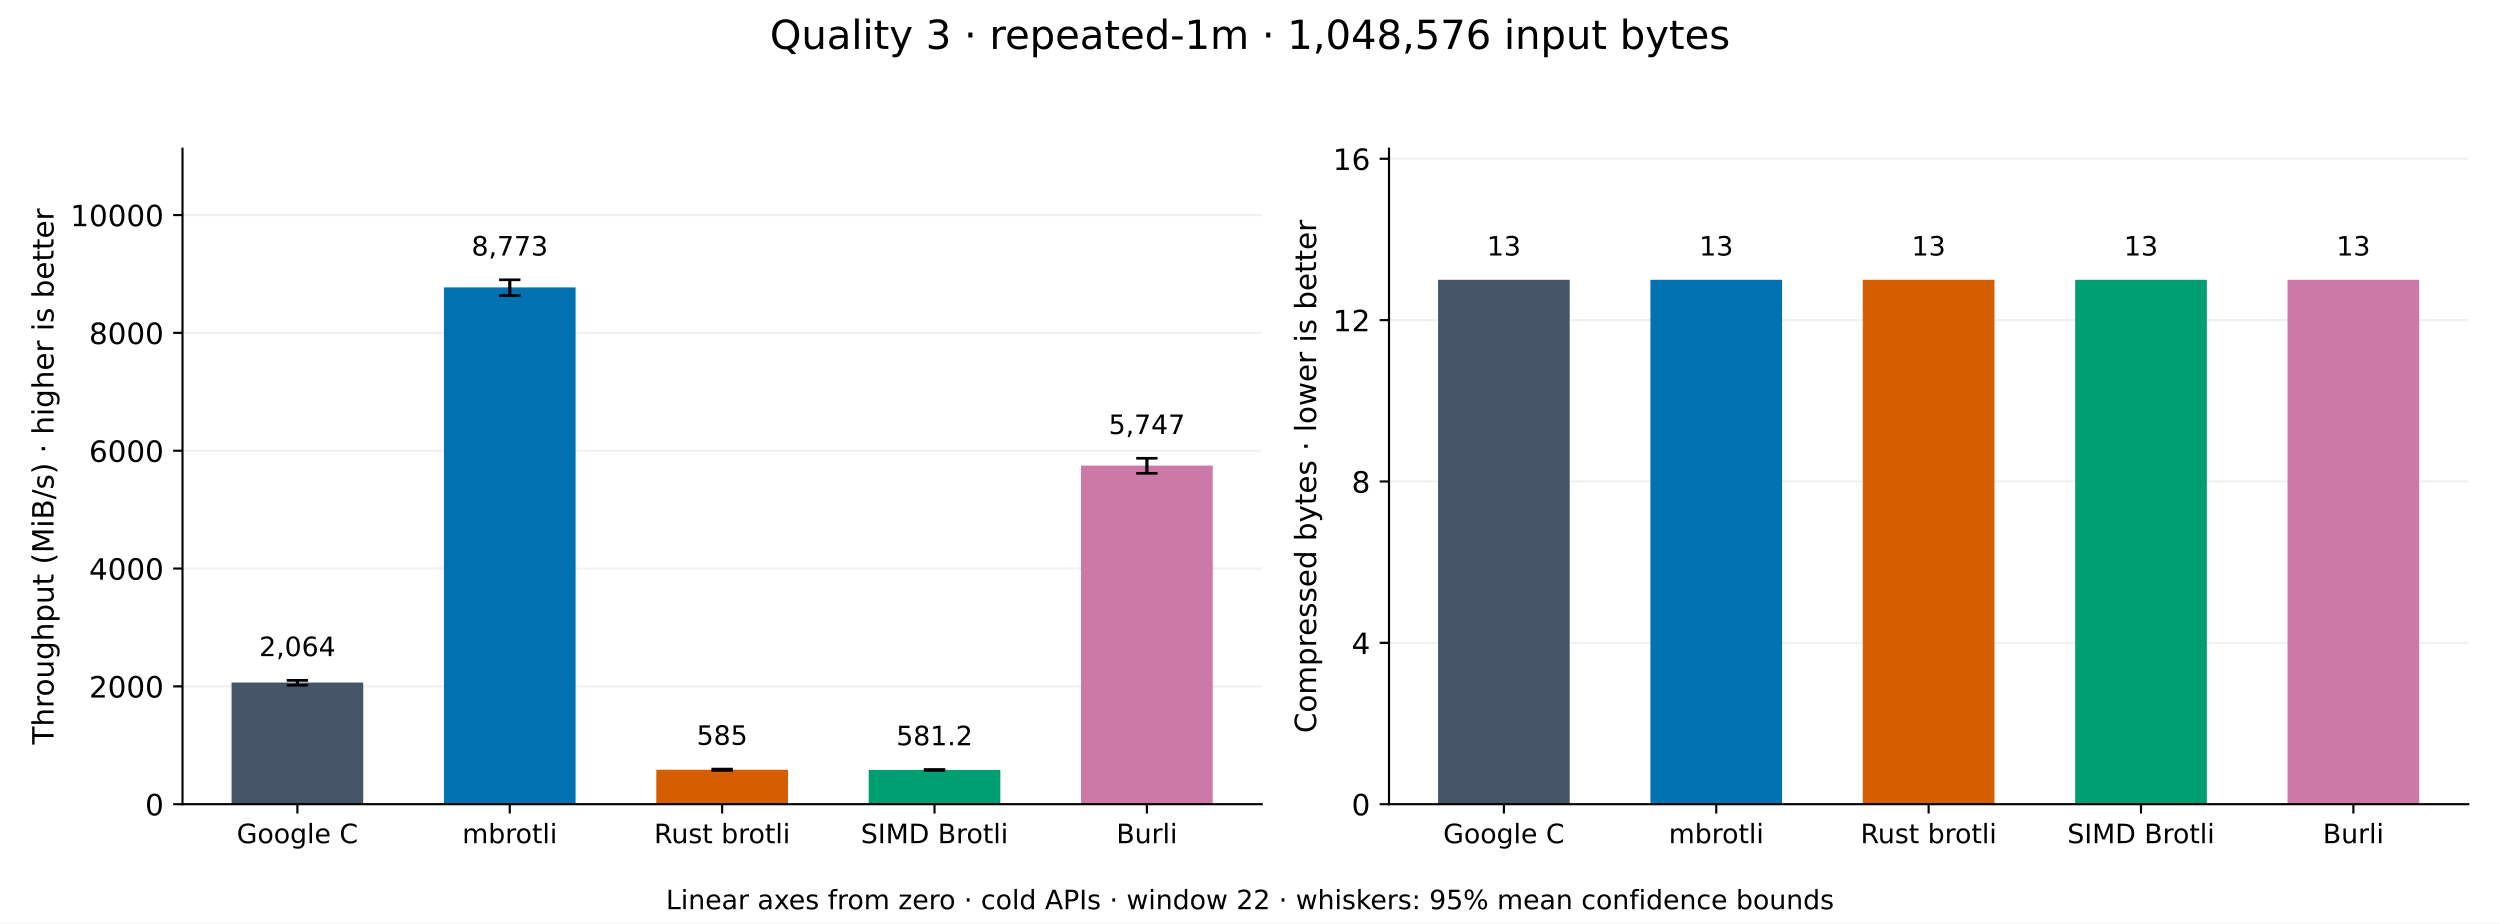
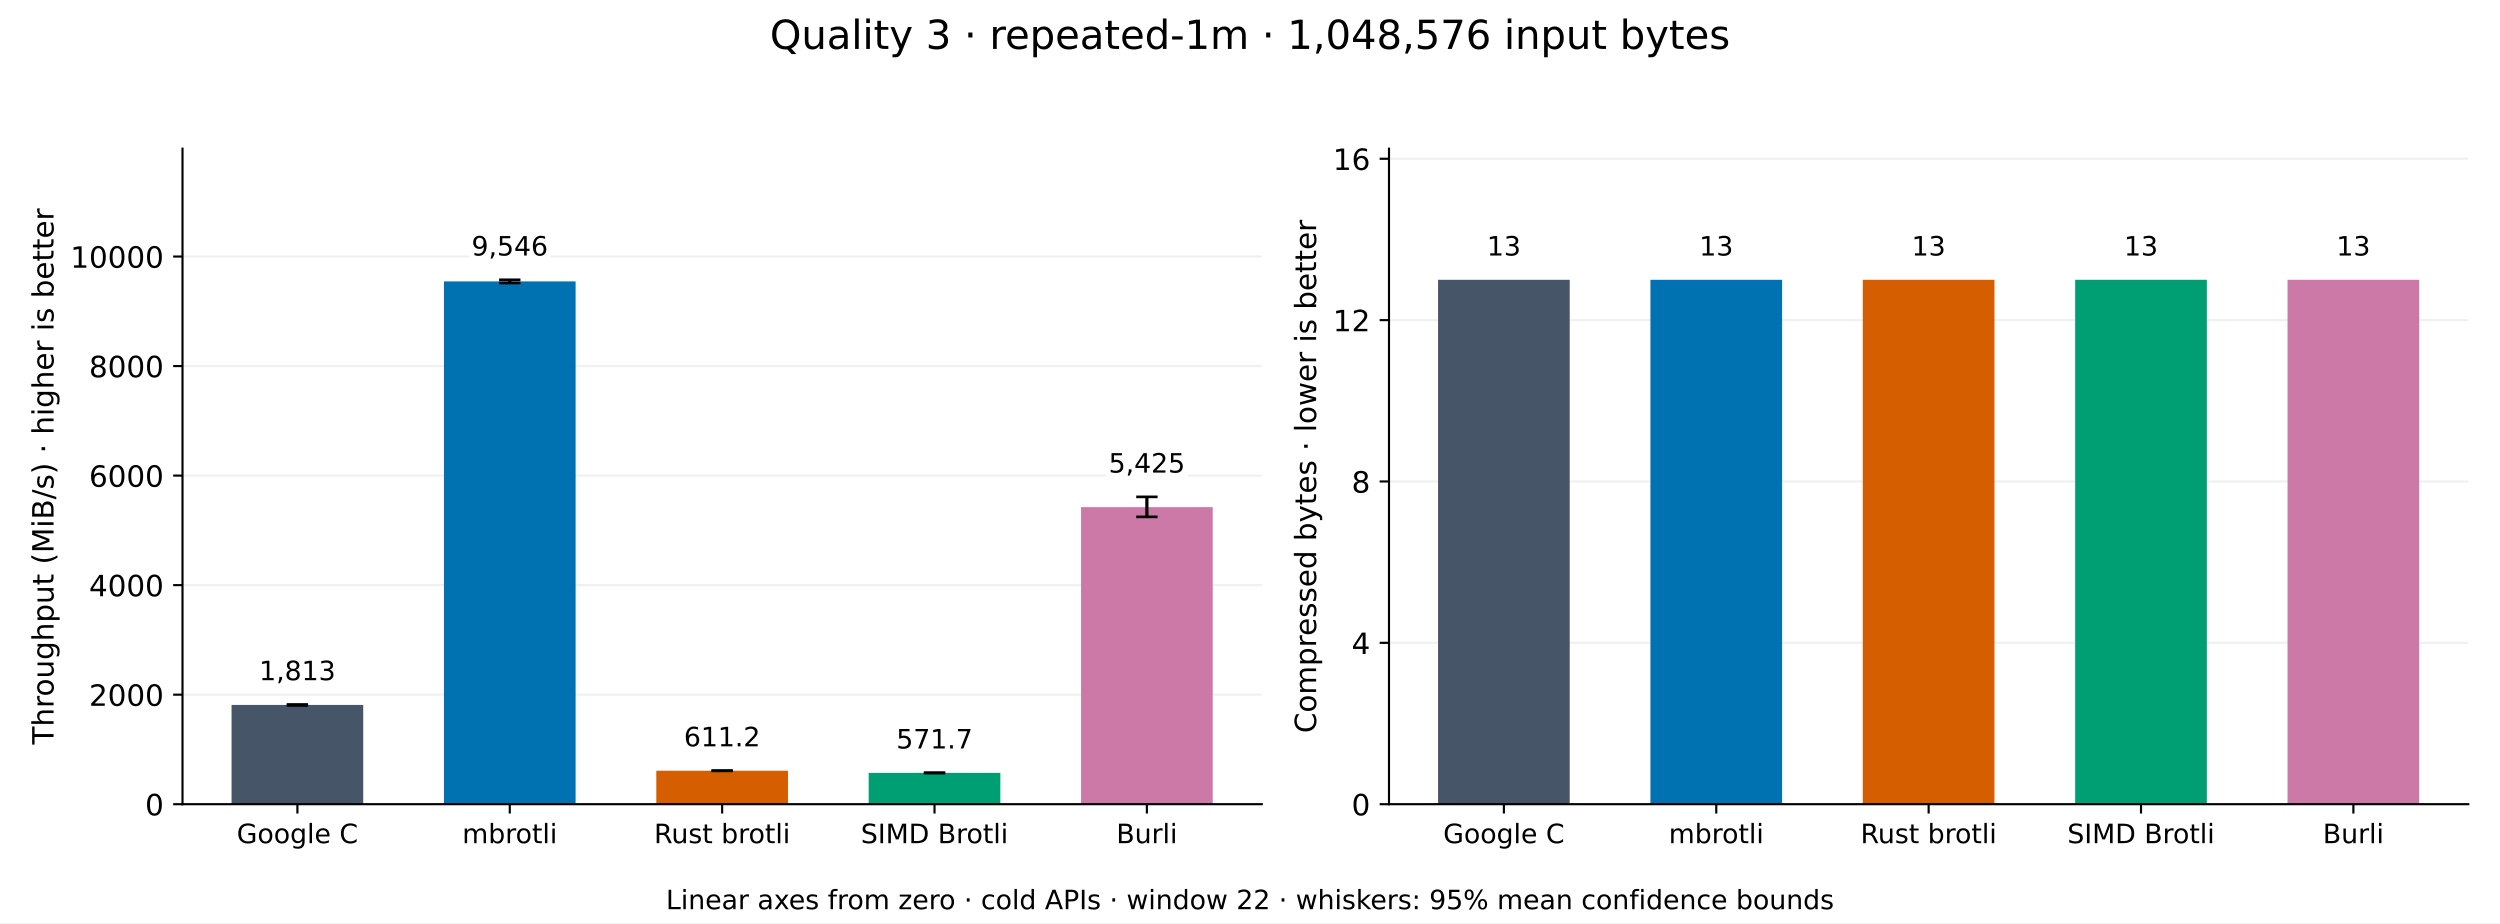
<svg xmlns="http://www.w3.org/2000/svg" xmlns:xlink="http://www.w3.org/1999/xlink" width="936pt" height="345.6pt" viewBox="0 0 936 345.6" version="1.1">
  <defs>
    <style type="text/css">*{stroke-linejoin: round; stroke-linecap: butt}</style>
  </defs>
  <g id="figure_1">
    <g id="patch_1">
      <path d="M 0 345.6 L 936 345.6 L 936 0 L 0 0 z " style="fill: #ffffff" />
    </g>
    <g id="axes_1">
      <g id="patch_2">
        <path d="M 68.33 301.088 L 472.41 301.088 L 472.41 55.666 L 68.33 55.666 z " style="fill: #ffffff" />
      </g>
      <g id="matplotlib.axis_1">
        <g id="xtick_1">
          <g id="line2d_1">
            <defs>
              <path id="m3d63aaa0ea" d="M 0 0 L 0 3.5 " style="stroke: #000000; stroke-width: 0.8" />
            </defs>
            <g>
              <use xlink:href="#m3d63aaa0ea" x="111.346" y="301.088" style="stroke: #000000; stroke-width: 0.8" />
            </g>
          </g>
          <g id="text_1">
            <text style="font-size: 10px; font-family: 'DejaVu Sans', 'Bitstream Vera Sans', 'Computer Modern Sans Serif', 'Lucida Grande', 'Verdana', 'Geneva', 'Lucid', 'Arial', 'Helvetica', 'Avant Garde', sans-serif; text-anchor: middle" x="111.346" y="315.686" transform="rotate(-0 111.346 315.6864)">Google C</text>
          </g>
        </g>
        <g id="xtick_2">
          <g id="line2d_2">
            <g>
              <use xlink:href="#m3d63aaa0ea" x="190.858" y="301.088" style="stroke: #000000; stroke-width: 0.8" />
            </g>
          </g>
          <g id="text_2">
            <text style="font-size: 10px; font-family: 'DejaVu Sans', 'Bitstream Vera Sans', 'Computer Modern Sans Serif', 'Lucida Grande', 'Verdana', 'Geneva', 'Lucid', 'Arial', 'Helvetica', 'Avant Garde', sans-serif; text-anchor: middle" x="190.858" y="315.686" transform="rotate(-0 190.858 315.6864)">mbrotli</text>
          </g>
        </g>
        <g id="xtick_3">
          <g id="line2d_3">
            <g>
              <use xlink:href="#m3d63aaa0ea" x="270.37" y="301.088" style="stroke: #000000; stroke-width: 0.8" />
            </g>
          </g>
          <g id="text_3">
            <text style="font-size: 10px; font-family: 'DejaVu Sans', 'Bitstream Vera Sans', 'Computer Modern Sans Serif', 'Lucida Grande', 'Verdana', 'Geneva', 'Lucid', 'Arial', 'Helvetica', 'Avant Garde', sans-serif; text-anchor: middle" x="270.37" y="315.686" transform="rotate(-0 270.37 315.6864)">Rust brotli</text>
          </g>
        </g>
        <g id="xtick_4">
          <g id="line2d_4">
            <g>
              <use xlink:href="#m3d63aaa0ea" x="349.882" y="301.088" style="stroke: #000000; stroke-width: 0.8" />
            </g>
          </g>
          <g id="text_4">
            <text style="font-size: 10px; font-family: 'DejaVu Sans', 'Bitstream Vera Sans', 'Computer Modern Sans Serif', 'Lucida Grande', 'Verdana', 'Geneva', 'Lucid', 'Arial', 'Helvetica', 'Avant Garde', sans-serif; text-anchor: middle" x="349.882" y="315.686" transform="rotate(-0 349.882 315.6864)">SIMD Brotli</text>
          </g>
        </g>
        <g id="xtick_5">
          <g id="line2d_5">
            <g>
              <use xlink:href="#m3d63aaa0ea" x="429.394" y="301.088" style="stroke: #000000; stroke-width: 0.8" />
            </g>
          </g>
          <g id="text_5">
            <text style="font-size: 10px; font-family: 'DejaVu Sans', 'Bitstream Vera Sans', 'Computer Modern Sans Serif', 'Lucida Grande', 'Verdana', 'Geneva', 'Lucid', 'Arial', 'Helvetica', 'Avant Garde', sans-serif; text-anchor: middle" x="429.394" y="315.686" transform="rotate(-0 429.394 315.6864)">Burli</text>
          </g>
        </g>
      </g>
      <g id="matplotlib.axis_2">
        <g id="ytick_1">
          <g id="line2d_6">
            <path d="M 68.33 301.088 L 472.41 301.088 " clip-path="url(#p2e5851a80f)" style="fill: none; stroke: #b0b0b0; stroke-opacity: 0.18; stroke-width: 0.8; stroke-linecap: square" />
          </g>
          <g id="line2d_7">
            <defs>
              <path id="mb6c034703b" d="M 0 0 L -3.5 0 " style="stroke: #000000; stroke-width: 0.8" />
            </defs>
            <g>
              <use xlink:href="#mb6c034703b" x="68.33" y="301.088" style="stroke: #000000; stroke-width: 0.8" />
            </g>
          </g>
          <g id="text_6">
            <text style="font-size: 11px; font-family: 'DejaVu Sans', 'Bitstream Vera Sans', 'Computer Modern Sans Serif', 'Lucida Grande', 'Verdana', 'Geneva', 'Lucid', 'Arial', 'Helvetica', 'Avant Garde', sans-serif; text-anchor: end" x="61.33" y="305.267" transform="rotate(-0 61.33 305.2671)">0</text>
          </g>
        </g>
        <g id="ytick_2">
          <g id="line2d_8">
-             <path d="M 68.33 256.975 L 472.41 256.975 " clip-path="url(#p2e5851a80f)" style="fill: none; stroke: #b0b0b0; stroke-opacity: 0.18; stroke-width: 0.8; stroke-linecap: square" />
+             <path d="M 68.33 260.082 L 472.41 260.082 " clip-path="url(#p2e5851a80f)" style="fill: none; stroke: #b0b0b0; stroke-opacity: 0.18; stroke-width: 0.8; stroke-linecap: square" />
          </g>
          <g id="line2d_9">
            <g>
-               <use xlink:href="#mb6c034703b" x="68.33" y="256.975" style="stroke: #000000; stroke-width: 0.8" />
+               <use xlink:href="#mb6c034703b" x="68.33" y="260.082" style="stroke: #000000; stroke-width: 0.8" />
            </g>
          </g>
          <g id="text_7">
-             <text style="font-size: 11px; font-family: 'DejaVu Sans', 'Bitstream Vera Sans', 'Computer Modern Sans Serif', 'Lucida Grande', 'Verdana', 'Geneva', 'Lucid', 'Arial', 'Helvetica', 'Avant Garde', sans-serif; text-anchor: end" x="61.33" y="261.154" transform="rotate(-0 61.33 261.1537)">2000</text>
+             <text style="font-size: 11px; font-family: 'DejaVu Sans', 'Bitstream Vera Sans', 'Computer Modern Sans Serif', 'Lucida Grande', 'Verdana', 'Geneva', 'Lucid', 'Arial', 'Helvetica', 'Avant Garde', sans-serif; text-anchor: end" x="61.33" y="264.261" transform="rotate(-0 61.33 264.2609)">2000</text>
          </g>
        </g>
        <g id="ytick_3">
          <g id="line2d_10">
-             <path d="M 68.33 212.861 L 472.41 212.861 " clip-path="url(#p2e5851a80f)" style="fill: none; stroke: #b0b0b0; stroke-opacity: 0.18; stroke-width: 0.8; stroke-linecap: square" />
+             <path d="M 68.33 219.075 L 472.41 219.075 " clip-path="url(#p2e5851a80f)" style="fill: none; stroke: #b0b0b0; stroke-opacity: 0.18; stroke-width: 0.8; stroke-linecap: square" />
          </g>
          <g id="line2d_11">
            <g>
-               <use xlink:href="#mb6c034703b" x="68.33" y="212.861" style="stroke: #000000; stroke-width: 0.8" />
+               <use xlink:href="#mb6c034703b" x="68.33" y="219.075" style="stroke: #000000; stroke-width: 0.8" />
            </g>
          </g>
          <g id="text_8">
-             <text style="font-size: 11px; font-family: 'DejaVu Sans', 'Bitstream Vera Sans', 'Computer Modern Sans Serif', 'Lucida Grande', 'Verdana', 'Geneva', 'Lucid', 'Arial', 'Helvetica', 'Avant Garde', sans-serif; text-anchor: end" x="61.33" y="217.04" transform="rotate(-0 61.33 217.0403)">4000</text>
+             <text style="font-size: 11px; font-family: 'DejaVu Sans', 'Bitstream Vera Sans', 'Computer Modern Sans Serif', 'Lucida Grande', 'Verdana', 'Geneva', 'Lucid', 'Arial', 'Helvetica', 'Avant Garde', sans-serif; text-anchor: end" x="61.33" y="223.255" transform="rotate(-0 61.33 223.2546)">4000</text>
          </g>
        </g>
        <g id="ytick_4">
          <g id="line2d_12">
-             <path d="M 68.33 168.748 L 472.41 168.748 " clip-path="url(#p2e5851a80f)" style="fill: none; stroke: #b0b0b0; stroke-opacity: 0.18; stroke-width: 0.8; stroke-linecap: square" />
+             <path d="M 68.33 178.069 L 472.41 178.069 " clip-path="url(#p2e5851a80f)" style="fill: none; stroke: #b0b0b0; stroke-opacity: 0.18; stroke-width: 0.8; stroke-linecap: square" />
          </g>
          <g id="line2d_13">
            <g>
-               <use xlink:href="#mb6c034703b" x="68.33" y="168.748" style="stroke: #000000; stroke-width: 0.8" />
+               <use xlink:href="#mb6c034703b" x="68.33" y="178.069" style="stroke: #000000; stroke-width: 0.8" />
            </g>
          </g>
          <g id="text_9">
-             <text style="font-size: 11px; font-family: 'DejaVu Sans', 'Bitstream Vera Sans', 'Computer Modern Sans Serif', 'Lucida Grande', 'Verdana', 'Geneva', 'Lucid', 'Arial', 'Helvetica', 'Avant Garde', sans-serif; text-anchor: end" x="61.33" y="172.927" transform="rotate(-0 61.33 172.9269)">6000</text>
+             <text style="font-size: 11px; font-family: 'DejaVu Sans', 'Bitstream Vera Sans', 'Computer Modern Sans Serif', 'Lucida Grande', 'Verdana', 'Geneva', 'Lucid', 'Arial', 'Helvetica', 'Avant Garde', sans-serif; text-anchor: end" x="61.33" y="182.248" transform="rotate(-0 61.33 182.2483)">6000</text>
          </g>
        </g>
        <g id="ytick_5">
          <g id="line2d_14">
-             <path d="M 68.33 124.634 L 472.41 124.634 " clip-path="url(#p2e5851a80f)" style="fill: none; stroke: #b0b0b0; stroke-opacity: 0.18; stroke-width: 0.8; stroke-linecap: square" />
+             <path d="M 68.33 137.063 L 472.41 137.063 " clip-path="url(#p2e5851a80f)" style="fill: none; stroke: #b0b0b0; stroke-opacity: 0.18; stroke-width: 0.8; stroke-linecap: square" />
          </g>
          <g id="line2d_15">
            <g>
-               <use xlink:href="#mb6c034703b" x="68.33" y="124.634" style="stroke: #000000; stroke-width: 0.8" />
+               <use xlink:href="#mb6c034703b" x="68.33" y="137.063" style="stroke: #000000; stroke-width: 0.8" />
            </g>
          </g>
          <g id="text_10">
-             <text style="font-size: 11px; font-family: 'DejaVu Sans', 'Bitstream Vera Sans', 'Computer Modern Sans Serif', 'Lucida Grande', 'Verdana', 'Geneva', 'Lucid', 'Arial', 'Helvetica', 'Avant Garde', sans-serif; text-anchor: end" x="61.33" y="128.814" transform="rotate(-0 61.33 128.8135)">8000</text>
+             <text style="font-size: 11px; font-family: 'DejaVu Sans', 'Bitstream Vera Sans', 'Computer Modern Sans Serif', 'Lucida Grande', 'Verdana', 'Geneva', 'Lucid', 'Arial', 'Helvetica', 'Avant Garde', sans-serif; text-anchor: end" x="61.33" y="141.242" transform="rotate(-0 61.33 141.2421)">8000</text>
          </g>
        </g>
        <g id="ytick_6">
          <g id="line2d_16">
-             <path d="M 68.33 80.521 L 472.41 80.521 " clip-path="url(#p2e5851a80f)" style="fill: none; stroke: #b0b0b0; stroke-opacity: 0.18; stroke-width: 0.8; stroke-linecap: square" />
+             <path d="M 68.33 96.057 L 472.41 96.057 " clip-path="url(#p2e5851a80f)" style="fill: none; stroke: #b0b0b0; stroke-opacity: 0.18; stroke-width: 0.8; stroke-linecap: square" />
          </g>
          <g id="line2d_17">
            <g>
-               <use xlink:href="#mb6c034703b" x="68.33" y="80.521" style="stroke: #000000; stroke-width: 0.8" />
+               <use xlink:href="#mb6c034703b" x="68.33" y="96.057" style="stroke: #000000; stroke-width: 0.8" />
            </g>
          </g>
          <g id="text_11">
-             <text style="font-size: 11px; font-family: 'DejaVu Sans', 'Bitstream Vera Sans', 'Computer Modern Sans Serif', 'Lucida Grande', 'Verdana', 'Geneva', 'Lucid', 'Arial', 'Helvetica', 'Avant Garde', sans-serif; text-anchor: end" x="61.33" y="84.7" transform="rotate(-0 61.33 84.70014)">10000</text>
+             <text style="font-size: 11px; font-family: 'DejaVu Sans', 'Bitstream Vera Sans', 'Computer Modern Sans Serif', 'Lucida Grande', 'Verdana', 'Geneva', 'Lucid', 'Arial', 'Helvetica', 'Avant Garde', sans-serif; text-anchor: end" x="61.33" y="100.236" transform="rotate(-0 61.33 100.2358)">10000</text>
          </g>
        </g>
        <g id="text_12">
          <text style="font-size: 11px; font-family: 'DejaVu Sans', 'Bitstream Vera Sans', 'Computer Modern Sans Serif', 'Lucida Grande', 'Verdana', 'Geneva', 'Lucid', 'Arial', 'Helvetica', 'Avant Garde', sans-serif; text-anchor: middle" x="20.049" y="178.377" transform="rotate(-90 20.04859 178.377)">Throughput (MiB/s) · higher is better</text>
        </g>
      </g>
      <g id="patch_3">
-         <path d="M 86.697 301.088 L 135.995 301.088 L 135.995 255.552 L 86.697 255.552 z " clip-path="url(#p2e5851a80f)" style="fill: #475569" />
+         <path d="M 86.697 301.088 L 135.995 301.088 L 135.995 263.917 L 86.697 263.917 z " clip-path="url(#p2e5851a80f)" style="fill: #475569" />
      </g>
      <g id="patch_4">
-         <path d="M 166.209 301.088 L 215.507 301.088 L 215.507 107.591 L 166.209 107.591 z " clip-path="url(#p2e5851a80f)" style="fill: #0072b2" />
+         <path d="M 166.209 301.088 L 215.507 301.088 L 215.507 105.365 L 166.209 105.365 z " clip-path="url(#p2e5851a80f)" style="fill: #0072b2" />
      </g>
      <g id="patch_5">
-         <path d="M 245.721 301.088 L 295.019 301.088 L 295.019 288.184 L 245.721 288.184 z " clip-path="url(#p2e5851a80f)" style="fill: #d55e00" />
+         <path d="M 245.721 301.088 L 295.019 301.088 L 295.019 288.557 L 245.721 288.557 z " clip-path="url(#p2e5851a80f)" style="fill: #d55e00" />
      </g>
      <g id="patch_6">
-         <path d="M 325.233 301.088 L 374.531 301.088 L 374.531 288.269 L 325.233 288.269 z " clip-path="url(#p2e5851a80f)" style="fill: #009e73" />
+         <path d="M 325.233 301.088 L 374.531 301.088 L 374.531 289.366 L 325.233 289.366 z " clip-path="url(#p2e5851a80f)" style="fill: #009e73" />
      </g>
      <g id="patch_7">
-         <path d="M 404.745 301.088 L 454.043 301.088 L 454.043 174.328 L 404.745 174.328 z " clip-path="url(#p2e5851a80f)" style="fill: #cc79a7" />
+         <path d="M 404.745 301.088 L 454.043 301.088 L 454.043 189.866 L 404.745 189.866 z " clip-path="url(#p2e5851a80f)" style="fill: #cc79a7" />
      </g>
      <g id="LineCollection_1">
-         <path d="M 111.346 256.542 L 111.346 254.73 " clip-path="url(#p2e5851a80f)" style="fill: none; stroke: #000000; stroke-width: 1.2" />
-         <path d="M 190.858 110.645 L 190.858 104.75 " clip-path="url(#p2e5851a80f)" style="fill: none; stroke: #000000; stroke-width: 1.2" />
-         <path d="M 270.37 288.433 L 270.37 287.941 " clip-path="url(#p2e5851a80f)" style="fill: none; stroke: #000000; stroke-width: 1.2" />
-         <path d="M 349.882 288.441 L 349.882 288.099 " clip-path="url(#p2e5851a80f)" style="fill: none; stroke: #000000; stroke-width: 1.2" />
-         <path d="M 429.394 177.216 L 429.394 171.579 " clip-path="url(#p2e5851a80f)" style="fill: none; stroke: #000000; stroke-width: 1.2" />
+         <path d="M 111.346 264.135 L 111.346 263.749 " clip-path="url(#p2e5851a80f)" style="fill: none; stroke: #000000; stroke-width: 1.2" />
+         <path d="M 190.858 105.966 L 190.858 104.75 " clip-path="url(#p2e5851a80f)" style="fill: none; stroke: #000000; stroke-width: 1.2" />
+         <path d="M 270.37 288.611 L 270.37 288.503 " clip-path="url(#p2e5851a80f)" style="fill: none; stroke: #000000; stroke-width: 1.2" />
+         <path d="M 349.882 289.423 L 349.882 289.312 " clip-path="url(#p2e5851a80f)" style="fill: none; stroke: #000000; stroke-width: 1.2" />
+         <path d="M 429.394 193.526 L 429.394 186.023 " clip-path="url(#p2e5851a80f)" style="fill: none; stroke: #000000; stroke-width: 1.2" />
      </g>
      <g id="line2d_18">
        <defs>
          <path id="ma4d3aa00d3" d="M 4 0 L -4 -0 " style="stroke: #000000" />
        </defs>
        <g clip-path="url(#p2e5851a80f)">
-           <use xlink:href="#ma4d3aa00d3" x="111.346" y="256.542" style="fill: #1f77b4; stroke: #000000" />
-           <use xlink:href="#ma4d3aa00d3" x="190.858" y="110.645" style="fill: #1f77b4; stroke: #000000" />
-           <use xlink:href="#ma4d3aa00d3" x="270.37" y="288.433" style="fill: #1f77b4; stroke: #000000" />
-           <use xlink:href="#ma4d3aa00d3" x="349.882" y="288.441" style="fill: #1f77b4; stroke: #000000" />
-           <use xlink:href="#ma4d3aa00d3" x="429.394" y="177.216" style="fill: #1f77b4; stroke: #000000" />
+           <use xlink:href="#ma4d3aa00d3" x="111.346" y="264.135" style="fill: #1f77b4; stroke: #000000" />
+           <use xlink:href="#ma4d3aa00d3" x="190.858" y="105.966" style="fill: #1f77b4; stroke: #000000" />
+           <use xlink:href="#ma4d3aa00d3" x="270.37" y="288.611" style="fill: #1f77b4; stroke: #000000" />
+           <use xlink:href="#ma4d3aa00d3" x="349.882" y="289.423" style="fill: #1f77b4; stroke: #000000" />
+           <use xlink:href="#ma4d3aa00d3" x="429.394" y="193.526" style="fill: #1f77b4; stroke: #000000" />
        </g>
      </g>
      <g id="line2d_19">
        <g clip-path="url(#p2e5851a80f)">
-           <use xlink:href="#ma4d3aa00d3" x="111.346" y="254.73" style="fill: #1f77b4; stroke: #000000" />
+           <use xlink:href="#ma4d3aa00d3" x="111.346" y="263.749" style="fill: #1f77b4; stroke: #000000" />
          <use xlink:href="#ma4d3aa00d3" x="190.858" y="104.75" style="fill: #1f77b4; stroke: #000000" />
-           <use xlink:href="#ma4d3aa00d3" x="270.37" y="287.941" style="fill: #1f77b4; stroke: #000000" />
-           <use xlink:href="#ma4d3aa00d3" x="349.882" y="288.099" style="fill: #1f77b4; stroke: #000000" />
-           <use xlink:href="#ma4d3aa00d3" x="429.394" y="171.579" style="fill: #1f77b4; stroke: #000000" />
+           <use xlink:href="#ma4d3aa00d3" x="270.37" y="288.503" style="fill: #1f77b4; stroke: #000000" />
+           <use xlink:href="#ma4d3aa00d3" x="349.882" y="289.312" style="fill: #1f77b4; stroke: #000000" />
+           <use xlink:href="#ma4d3aa00d3" x="429.394" y="186.023" style="fill: #1f77b4; stroke: #000000" />
        </g>
      </g>
      <g id="patch_8">
        <path d="M 68.33 301.088 L 68.33 55.666 " style="fill: none; stroke: #000000; stroke-width: 0.8; stroke-linejoin: miter; stroke-linecap: square" />
      </g>
      <g id="patch_9">
        <path d="M 68.33 301.088 L 472.41 301.088 " style="fill: none; stroke: #000000; stroke-width: 0.8; stroke-linejoin: miter; stroke-linecap: square" />
      </g>
      <g id="text_13">
        <g id="patch_10">
-           <path d="M 96.032 248.73 L 126.66 248.73 L 126.66 237.052 L 96.032 237.052 z " style="fill: #ffffff; opacity: 0.9" />
-         </g>
-         <text style="font-size: 10px; font-family: 'DejaVu Sans', 'Bitstream Vera Sans', 'Computer Modern Sans Serif', 'Lucida Grande', 'Verdana', 'Geneva', 'Lucid', 'Arial', 'Helvetica', 'Avant Garde', sans-serif; text-anchor: middle" x="111.346" y="245.65" transform="rotate(-0 111.346 245.6501)">2,064</text>
+           <path d="M 96.032 257.749 L 126.66 257.749 L 126.66 246.071 L 96.032 246.071 z " style="fill: #ffffff; opacity: 0.9" />
+         </g>
+         <text style="font-size: 10px; font-family: 'DejaVu Sans', 'Bitstream Vera Sans', 'Computer Modern Sans Serif', 'Lucida Grande', 'Verdana', 'Geneva', 'Lucid', 'Arial', 'Helvetica', 'Avant Garde', sans-serif; text-anchor: middle" x="111.346" y="254.669" transform="rotate(-0 111.346 254.6692)">1,813</text>
      </g>
      <g id="text_14">
        <g id="patch_11">
          <path d="M 175.544 98.75 L 206.172 98.75 L 206.172 87.072 L 175.544 87.072 z " style="fill: #ffffff; opacity: 0.9" />
        </g>
-         <text style="font-size: 10px; font-family: 'DejaVu Sans', 'Bitstream Vera Sans', 'Computer Modern Sans Serif', 'Lucida Grande', 'Verdana', 'Geneva', 'Lucid', 'Arial', 'Helvetica', 'Avant Garde', sans-serif; text-anchor: middle" x="190.858" y="95.671" transform="rotate(-0 190.858 95.67069)">8,773</text>
+         <text style="font-size: 10px; font-family: 'DejaVu Sans', 'Bitstream Vera Sans', 'Computer Modern Sans Serif', 'Lucida Grande', 'Verdana', 'Geneva', 'Lucid', 'Arial', 'Helvetica', 'Avant Garde', sans-serif; text-anchor: middle" x="190.858" y="95.671" transform="rotate(-0 190.858 95.67069)">9,546</text>
      </g>
      <g id="text_15">
        <g id="patch_12">
-           <path d="M 259.826 281.941 L 280.914 281.941 L 280.914 270.263 L 259.826 270.263 z " style="fill: #ffffff; opacity: 0.9" />
-         </g>
-         <text style="font-size: 10px; font-family: 'DejaVu Sans', 'Bitstream Vera Sans', 'Computer Modern Sans Serif', 'Lucida Grande', 'Verdana', 'Geneva', 'Lucid', 'Arial', 'Helvetica', 'Avant Garde', sans-serif; text-anchor: middle" x="270.37" y="278.861" transform="rotate(-0 270.37 278.8615)">585</text>
+           <path d="M 255.056 282.503 L 285.684 282.503 L 285.684 270.825 L 255.056 270.825 z " style="fill: #ffffff; opacity: 0.9" />
+         </g>
+         <text style="font-size: 10px; font-family: 'DejaVu Sans', 'Bitstream Vera Sans', 'Computer Modern Sans Serif', 'Lucida Grande', 'Verdana', 'Geneva', 'Lucid', 'Arial', 'Helvetica', 'Avant Garde', sans-serif; text-anchor: middle" x="270.37" y="279.423" transform="rotate(-0 270.37 279.423)">611.2</text>
      </g>
      <g id="text_16">
        <g id="patch_13">
-           <path d="M 334.568 282.099 L 365.196 282.099 L 365.196 270.421 L 334.568 270.421 z " style="fill: #ffffff; opacity: 0.9" />
-         </g>
-         <text style="font-size: 10px; font-family: 'DejaVu Sans', 'Bitstream Vera Sans', 'Computer Modern Sans Serif', 'Lucida Grande', 'Verdana', 'Geneva', 'Lucid', 'Arial', 'Helvetica', 'Avant Garde', sans-serif; text-anchor: middle" x="349.882" y="279.019" transform="rotate(-0 349.882 279.019)">581.2</text>
+           <path d="M 334.568 283.312 L 365.196 283.312 L 365.196 271.634 L 334.568 271.634 z " style="fill: #ffffff; opacity: 0.9" />
+         </g>
+         <text style="font-size: 10px; font-family: 'DejaVu Sans', 'Bitstream Vera Sans', 'Computer Modern Sans Serif', 'Lucida Grande', 'Verdana', 'Geneva', 'Lucid', 'Arial', 'Helvetica', 'Avant Garde', sans-serif; text-anchor: middle" x="349.882" y="280.232" transform="rotate(-0 349.882 280.2324)">571.7</text>
      </g>
      <g id="text_17">
        <g id="patch_14">
-           <path d="M 414.08 165.579 L 444.708 165.579 L 444.708 153.901 L 414.08 153.901 z " style="fill: #ffffff; opacity: 0.9" />
-         </g>
-         <text style="font-size: 10px; font-family: 'DejaVu Sans', 'Bitstream Vera Sans', 'Computer Modern Sans Serif', 'Lucida Grande', 'Verdana', 'Geneva', 'Lucid', 'Arial', 'Helvetica', 'Avant Garde', sans-serif; text-anchor: middle" x="429.394" y="162.499" transform="rotate(-0 429.394 162.4991)">5,747</text>
+           <path d="M 414.08 180.023 L 444.708 180.023 L 444.708 168.345 L 414.08 168.345 z " style="fill: #ffffff; opacity: 0.9" />
+         </g>
+         <text style="font-size: 10px; font-family: 'DejaVu Sans', 'Bitstream Vera Sans', 'Computer Modern Sans Serif', 'Lucida Grande', 'Verdana', 'Geneva', 'Lucid', 'Arial', 'Helvetica', 'Avant Garde', sans-serif; text-anchor: middle" x="429.394" y="176.943" transform="rotate(-0 429.394 176.9434)">5,425</text>
      </g>
    </g>
    <g id="axes_2">
      <g id="patch_15">
        <path d="M 520.04 301.088 L 924.12 301.088 L 924.12 55.666 L 520.04 55.666 z " style="fill: #ffffff" />
      </g>
      <g id="matplotlib.axis_3">
        <g id="xtick_6">
          <g id="line2d_20">
            <g>
              <use xlink:href="#m3d63aaa0ea" x="563.056" y="301.088" style="stroke: #000000; stroke-width: 0.8" />
            </g>
          </g>
          <g id="text_18">
            <text style="font-size: 10px; font-family: 'DejaVu Sans', 'Bitstream Vera Sans', 'Computer Modern Sans Serif', 'Lucida Grande', 'Verdana', 'Geneva', 'Lucid', 'Arial', 'Helvetica', 'Avant Garde', sans-serif; text-anchor: middle" x="563.056" y="315.686" transform="rotate(-0 563.056 315.6864)">Google C</text>
          </g>
        </g>
        <g id="xtick_7">
          <g id="line2d_21">
            <g>
              <use xlink:href="#m3d63aaa0ea" x="642.568" y="301.088" style="stroke: #000000; stroke-width: 0.8" />
            </g>
          </g>
          <g id="text_19">
            <text style="font-size: 10px; font-family: 'DejaVu Sans', 'Bitstream Vera Sans', 'Computer Modern Sans Serif', 'Lucida Grande', 'Verdana', 'Geneva', 'Lucid', 'Arial', 'Helvetica', 'Avant Garde', sans-serif; text-anchor: middle" x="642.568" y="315.686" transform="rotate(-0 642.568 315.6864)">mbrotli</text>
          </g>
        </g>
        <g id="xtick_8">
          <g id="line2d_22">
            <g>
              <use xlink:href="#m3d63aaa0ea" x="722.08" y="301.088" style="stroke: #000000; stroke-width: 0.8" />
            </g>
          </g>
          <g id="text_20">
            <text style="font-size: 10px; font-family: 'DejaVu Sans', 'Bitstream Vera Sans', 'Computer Modern Sans Serif', 'Lucida Grande', 'Verdana', 'Geneva', 'Lucid', 'Arial', 'Helvetica', 'Avant Garde', sans-serif; text-anchor: middle" x="722.08" y="315.686" transform="rotate(-0 722.08 315.6864)">Rust brotli</text>
          </g>
        </g>
        <g id="xtick_9">
          <g id="line2d_23">
            <g>
              <use xlink:href="#m3d63aaa0ea" x="801.592" y="301.088" style="stroke: #000000; stroke-width: 0.8" />
            </g>
          </g>
          <g id="text_21">
            <text style="font-size: 10px; font-family: 'DejaVu Sans', 'Bitstream Vera Sans', 'Computer Modern Sans Serif', 'Lucida Grande', 'Verdana', 'Geneva', 'Lucid', 'Arial', 'Helvetica', 'Avant Garde', sans-serif; text-anchor: middle" x="801.592" y="315.686" transform="rotate(-0 801.592 315.6864)">SIMD Brotli</text>
          </g>
        </g>
        <g id="xtick_10">
          <g id="line2d_24">
            <g>
              <use xlink:href="#m3d63aaa0ea" x="881.104" y="301.088" style="stroke: #000000; stroke-width: 0.8" />
            </g>
          </g>
          <g id="text_22">
            <text style="font-size: 10px; font-family: 'DejaVu Sans', 'Bitstream Vera Sans', 'Computer Modern Sans Serif', 'Lucida Grande', 'Verdana', 'Geneva', 'Lucid', 'Arial', 'Helvetica', 'Avant Garde', sans-serif; text-anchor: middle" x="881.104" y="315.686" transform="rotate(-0 881.104 315.6864)">Burli</text>
          </g>
        </g>
      </g>
      <g id="matplotlib.axis_4">
        <g id="ytick_7">
          <g id="line2d_25">
            <path d="M 520.04 301.088 L 924.12 301.088 " clip-path="url(#p708f932890)" style="fill: none; stroke: #b0b0b0; stroke-opacity: 0.18; stroke-width: 0.8; stroke-linecap: square" />
          </g>
          <g id="line2d_26">
            <g>
              <use xlink:href="#mb6c034703b" x="520.04" y="301.088" style="stroke: #000000; stroke-width: 0.8" />
            </g>
          </g>
          <g id="text_23">
            <text style="font-size: 11px; font-family: 'DejaVu Sans', 'Bitstream Vera Sans', 'Computer Modern Sans Serif', 'Lucida Grande', 'Verdana', 'Geneva', 'Lucid', 'Arial', 'Helvetica', 'Avant Garde', sans-serif; text-anchor: end" x="513.04" y="305.267" transform="rotate(-0 513.04 305.2671)">0</text>
          </g>
        </g>
        <g id="ytick_8">
          <g id="line2d_27">
            <path d="M 520.04 240.676 L 924.12 240.676 " clip-path="url(#p708f932890)" style="fill: none; stroke: #b0b0b0; stroke-opacity: 0.18; stroke-width: 0.8; stroke-linecap: square" />
          </g>
          <g id="line2d_28">
            <g>
              <use xlink:href="#mb6c034703b" x="520.04" y="240.676" style="stroke: #000000; stroke-width: 0.8" />
            </g>
          </g>
          <g id="text_24">
            <text style="font-size: 11px; font-family: 'DejaVu Sans', 'Bitstream Vera Sans', 'Computer Modern Sans Serif', 'Lucida Grande', 'Verdana', 'Geneva', 'Lucid', 'Arial', 'Helvetica', 'Avant Garde', sans-serif; text-anchor: end" x="513.04" y="244.856" transform="rotate(-0 513.04 244.8556)">4</text>
          </g>
        </g>
        <g id="ytick_9">
          <g id="line2d_29">
            <path d="M 520.04 180.265 L 924.12 180.265 " clip-path="url(#p708f932890)" style="fill: none; stroke: #b0b0b0; stroke-opacity: 0.18; stroke-width: 0.8; stroke-linecap: square" />
          </g>
          <g id="line2d_30">
            <g>
              <use xlink:href="#mb6c034703b" x="520.04" y="180.265" style="stroke: #000000; stroke-width: 0.8" />
            </g>
          </g>
          <g id="text_25">
            <text style="font-size: 11px; font-family: 'DejaVu Sans', 'Bitstream Vera Sans', 'Computer Modern Sans Serif', 'Lucida Grande', 'Verdana', 'Geneva', 'Lucid', 'Arial', 'Helvetica', 'Avant Garde', sans-serif; text-anchor: end" x="513.04" y="184.444" transform="rotate(-0 513.04 184.444)">8</text>
          </g>
        </g>
        <g id="ytick_10">
          <g id="line2d_31">
            <path d="M 520.04 119.853 L 924.12 119.853 " clip-path="url(#p708f932890)" style="fill: none; stroke: #b0b0b0; stroke-opacity: 0.18; stroke-width: 0.8; stroke-linecap: square" />
          </g>
          <g id="line2d_32">
            <g>
              <use xlink:href="#mb6c034703b" x="520.04" y="119.853" style="stroke: #000000; stroke-width: 0.8" />
            </g>
          </g>
          <g id="text_26">
            <text style="font-size: 11px; font-family: 'DejaVu Sans', 'Bitstream Vera Sans', 'Computer Modern Sans Serif', 'Lucida Grande', 'Verdana', 'Geneva', 'Lucid', 'Arial', 'Helvetica', 'Avant Garde', sans-serif; text-anchor: end" x="513.04" y="124.032" transform="rotate(-0 513.04 124.0324)">12</text>
          </g>
        </g>
        <g id="ytick_11">
          <g id="line2d_33">
            <path d="M 520.04 59.442 L 924.12 59.442 " clip-path="url(#p708f932890)" style="fill: none; stroke: #b0b0b0; stroke-opacity: 0.18; stroke-width: 0.8; stroke-linecap: square" />
          </g>
          <g id="line2d_34">
            <g>
              <use xlink:href="#mb6c034703b" x="520.04" y="59.442" style="stroke: #000000; stroke-width: 0.8" />
            </g>
          </g>
          <g id="text_27">
            <text style="font-size: 11px; font-family: 'DejaVu Sans', 'Bitstream Vera Sans', 'Computer Modern Sans Serif', 'Lucida Grande', 'Verdana', 'Geneva', 'Lucid', 'Arial', 'Helvetica', 'Avant Garde', sans-serif; text-anchor: end" x="513.04" y="63.621" transform="rotate(-0 513.04 63.62083)">16</text>
          </g>
        </g>
        <g id="text_28">
          <text style="font-size: 11px; font-family: 'DejaVu Sans', 'Bitstream Vera Sans', 'Computer Modern Sans Serif', 'Lucida Grande', 'Verdana', 'Geneva', 'Lucid', 'Arial', 'Helvetica', 'Avant Garde', sans-serif; text-anchor: middle" x="492.755" y="178.377" transform="rotate(-90 492.7548 178.377)">Compressed bytes · lower is better</text>
        </g>
      </g>
      <g id="patch_16">
        <path d="M 538.407 301.088 L 587.705 301.088 L 587.705 104.75 L 538.407 104.75 z " clip-path="url(#p708f932890)" style="fill: #475569" />
      </g>
      <g id="patch_17">
        <path d="M 617.919 301.088 L 667.217 301.088 L 667.217 104.75 L 617.919 104.75 z " clip-path="url(#p708f932890)" style="fill: #0072b2" />
      </g>
      <g id="patch_18">
        <path d="M 697.431 301.088 L 746.729 301.088 L 746.729 104.75 L 697.431 104.75 z " clip-path="url(#p708f932890)" style="fill: #d55e00" />
      </g>
      <g id="patch_19">
        <path d="M 776.943 301.088 L 826.241 301.088 L 826.241 104.75 L 776.943 104.75 z " clip-path="url(#p708f932890)" style="fill: #009e73" />
      </g>
      <g id="patch_20">
        <path d="M 856.455 301.088 L 905.753 301.088 L 905.753 104.75 L 856.455 104.75 z " clip-path="url(#p708f932890)" style="fill: #cc79a7" />
      </g>
      <g id="patch_21">
        <path d="M 520.04 301.088 L 520.04 55.666 " style="fill: none; stroke: #000000; stroke-width: 0.8; stroke-linejoin: miter; stroke-linecap: square" />
      </g>
      <g id="patch_22">
        <path d="M 520.04 301.088 L 924.12 301.088 " style="fill: none; stroke: #000000; stroke-width: 0.8; stroke-linejoin: miter; stroke-linecap: square" />
      </g>
      <g id="text_29">
        <g id="patch_23">
          <path d="M 555.693 98.75 L 570.418 98.75 L 570.418 87.072 L 555.693 87.072 z " style="fill: #ffffff; opacity: 0.9" />
        </g>
        <text style="font-size: 10px; font-family: 'DejaVu Sans', 'Bitstream Vera Sans', 'Computer Modern Sans Serif', 'Lucida Grande', 'Verdana', 'Geneva', 'Lucid', 'Arial', 'Helvetica', 'Avant Garde', sans-serif; text-anchor: middle" x="563.056" y="95.671" transform="rotate(-0 563.056 95.67069)">13</text>
      </g>
      <g id="text_30">
        <g id="patch_24">
          <path d="M 635.205 98.75 L 649.93 98.75 L 649.93 87.072 L 635.205 87.072 z " style="fill: #ffffff; opacity: 0.9" />
        </g>
        <text style="font-size: 10px; font-family: 'DejaVu Sans', 'Bitstream Vera Sans', 'Computer Modern Sans Serif', 'Lucida Grande', 'Verdana', 'Geneva', 'Lucid', 'Arial', 'Helvetica', 'Avant Garde', sans-serif; text-anchor: middle" x="642.568" y="95.671" transform="rotate(-0 642.568 95.67069)">13</text>
      </g>
      <g id="text_31">
        <g id="patch_25">
          <path d="M 714.717 98.75 L 729.442 98.75 L 729.442 87.072 L 714.717 87.072 z " style="fill: #ffffff; opacity: 0.9" />
        </g>
        <text style="font-size: 10px; font-family: 'DejaVu Sans', 'Bitstream Vera Sans', 'Computer Modern Sans Serif', 'Lucida Grande', 'Verdana', 'Geneva', 'Lucid', 'Arial', 'Helvetica', 'Avant Garde', sans-serif; text-anchor: middle" x="722.08" y="95.671" transform="rotate(-0 722.08 95.67069)">13</text>
      </g>
      <g id="text_32">
        <g id="patch_26">
          <path d="M 794.23 98.75 L 808.955 98.75 L 808.955 87.072 L 794.23 87.072 z " style="fill: #ffffff; opacity: 0.9" />
        </g>
        <text style="font-size: 10px; font-family: 'DejaVu Sans', 'Bitstream Vera Sans', 'Computer Modern Sans Serif', 'Lucida Grande', 'Verdana', 'Geneva', 'Lucid', 'Arial', 'Helvetica', 'Avant Garde', sans-serif; text-anchor: middle" x="801.592" y="95.671" transform="rotate(-0 801.592 95.67069)">13</text>
      </g>
      <g id="text_33">
        <g id="patch_27">
          <path d="M 873.742 98.75 L 888.467 98.75 L 888.467 87.072 L 873.742 87.072 z " style="fill: #ffffff; opacity: 0.9" />
        </g>
        <text style="font-size: 10px; font-family: 'DejaVu Sans', 'Bitstream Vera Sans', 'Computer Modern Sans Serif', 'Lucida Grande', 'Verdana', 'Geneva', 'Lucid', 'Arial', 'Helvetica', 'Avant Garde', sans-serif; text-anchor: middle" x="881.104" y="95.671" transform="rotate(-0 881.104 95.67069)">13</text>
      </g>
    </g>
    <g id="text_34">
      <text style="font-size: 15px; font-family: 'DejaVu Sans', 'Bitstream Vera Sans', 'Computer Modern Sans Serif', 'Lucida Grande', 'Verdana', 'Geneva', 'Lucid', 'Arial', 'Helvetica', 'Avant Garde', sans-serif; text-anchor: middle" x="468" y="18.31" transform="rotate(-0 468 18.30966)">Quality 3 · repeated-1m · 1,048,576 input bytes</text>
    </g>
    <g id="text_35">
      <text style="font-size: 10px; font-family: 'DejaVu Sans', 'Bitstream Vera Sans', 'Computer Modern Sans Serif', 'Lucida Grande', 'Verdana', 'Geneva', 'Lucid', 'Arial', 'Helvetica', 'Avant Garde', sans-serif; text-anchor: middle" x="468" y="340.416" transform="rotate(-0 468 340.416)">Linear axes from zero · cold APIs · window 22 · whiskers: 95% mean confidence bounds</text>
    </g>
  </g>
  <defs>
    <clipPath id="p2e5851a80f">
      <rect x="68.33" y="55.666" width="404.08" height="245.422" />
    </clipPath>
    <clipPath id="p708f932890">
      <rect x="520.04" y="55.666" width="404.08" height="245.422" />
    </clipPath>
  </defs>
</svg>
